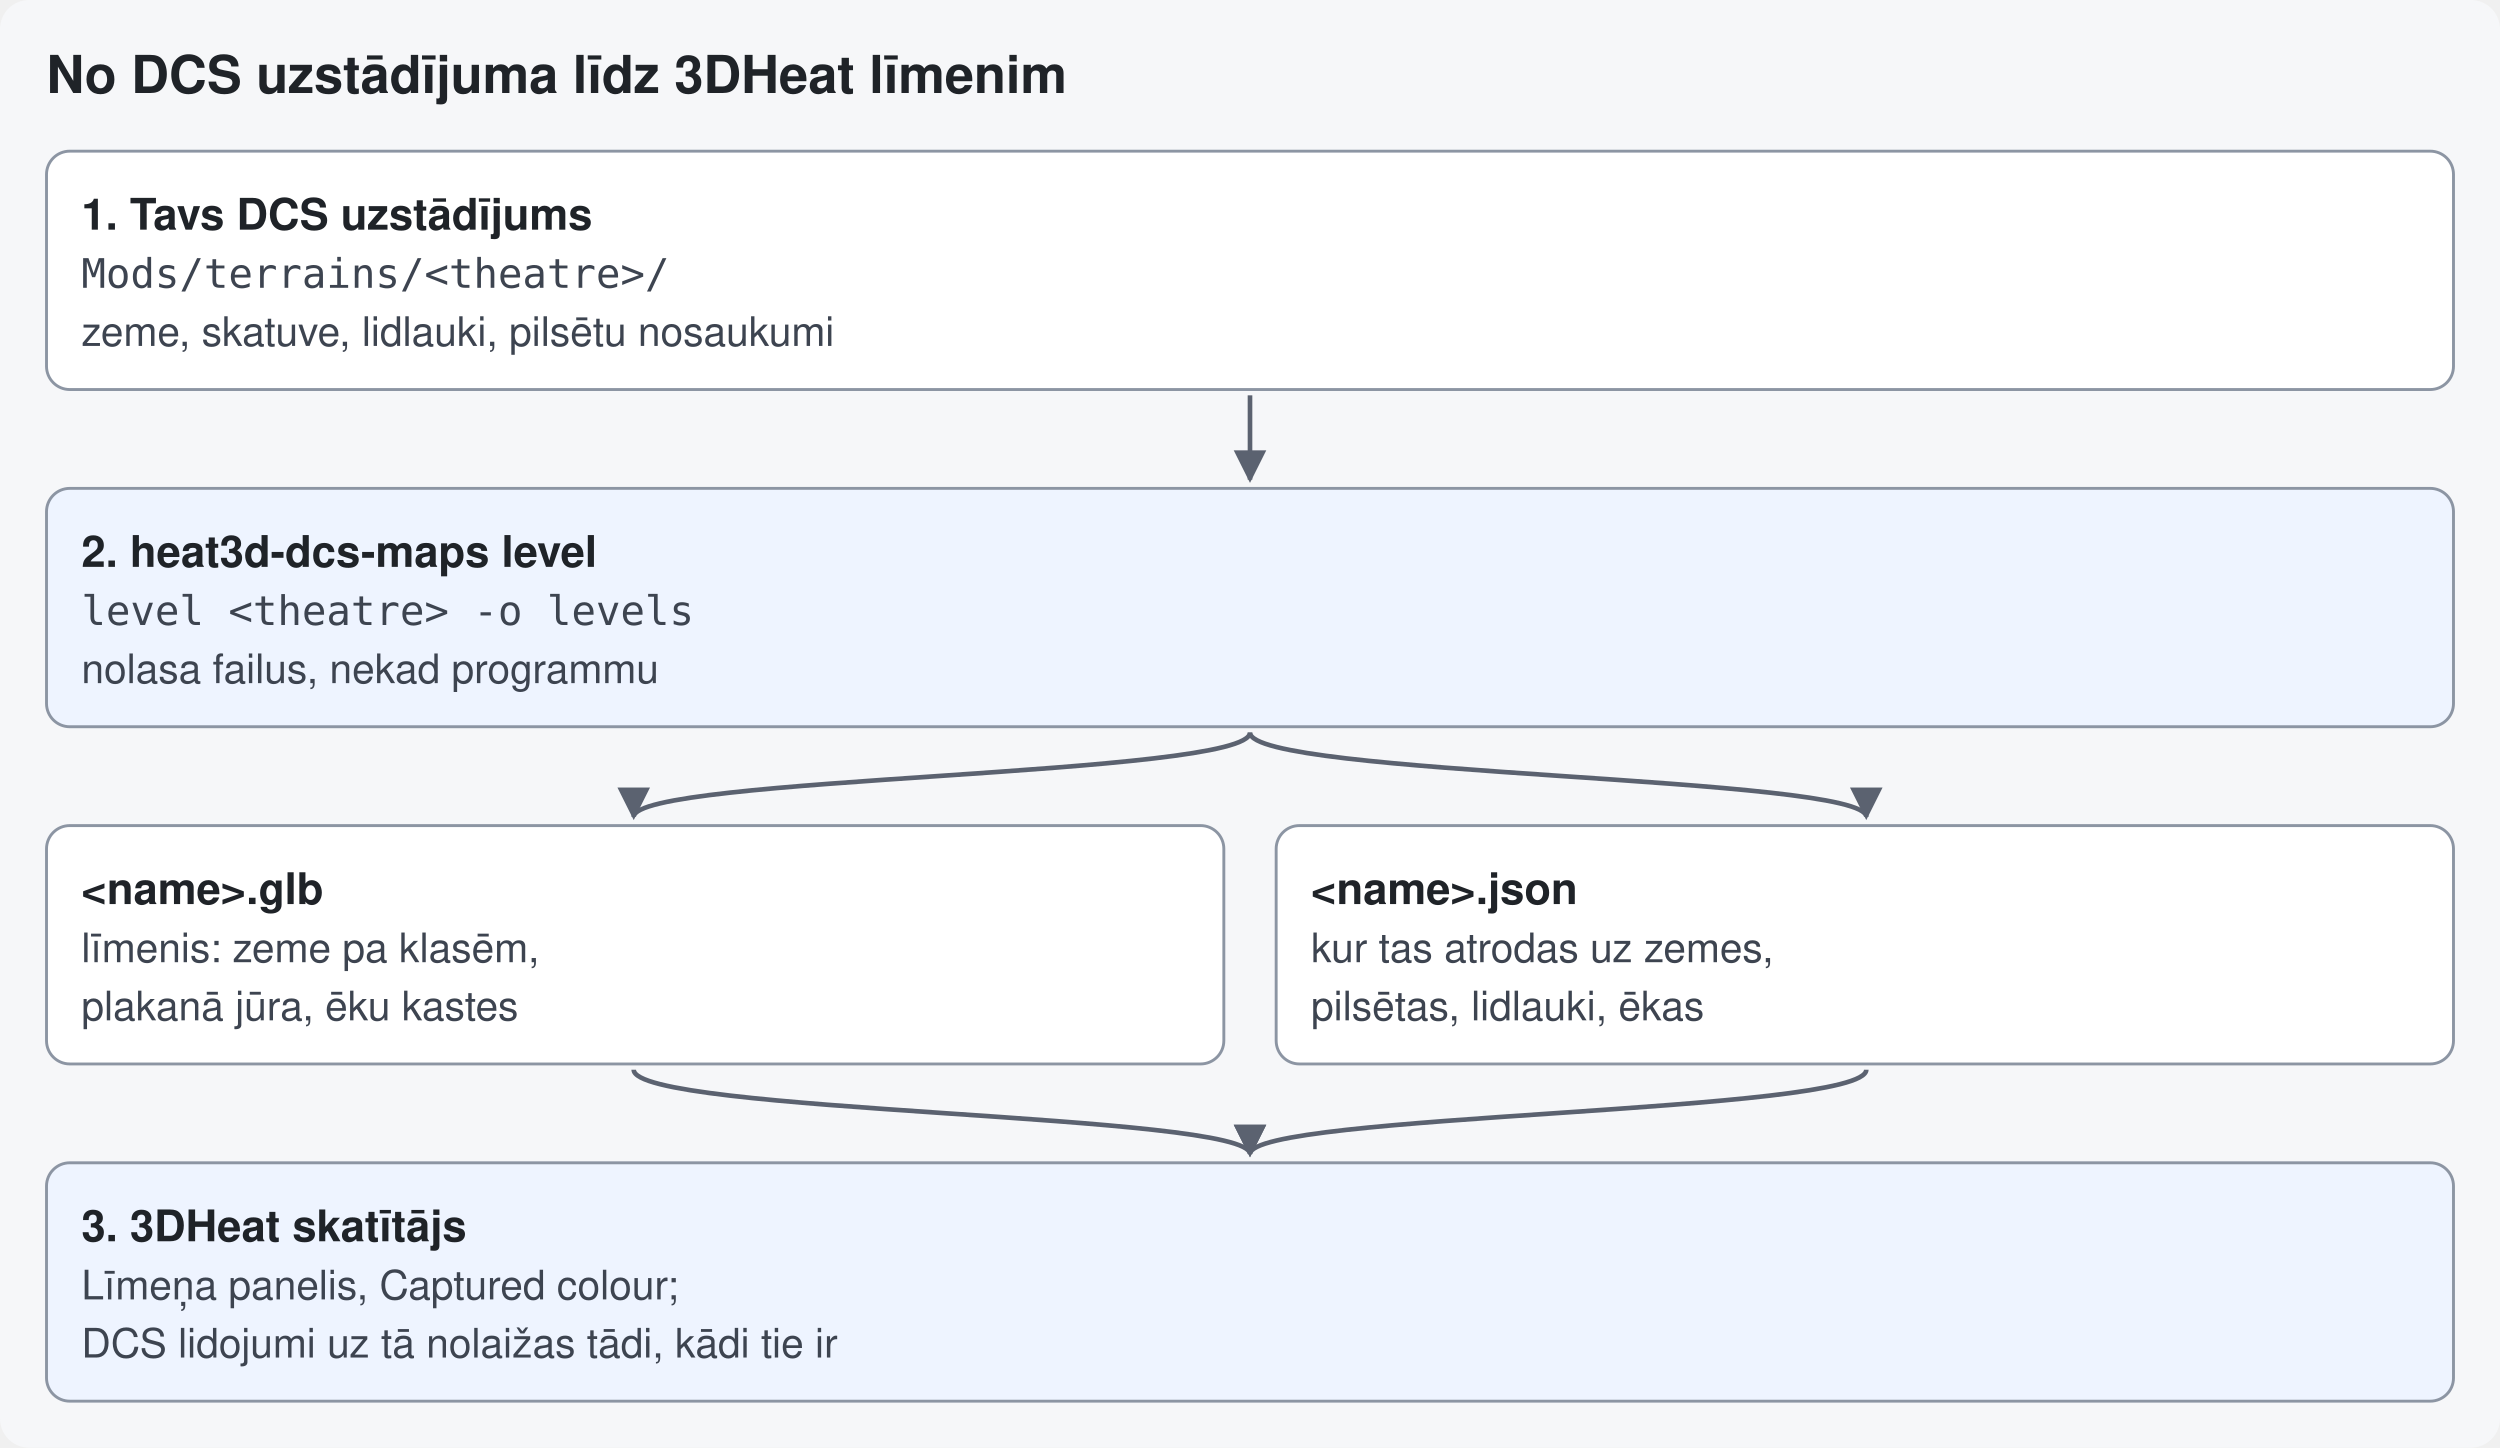
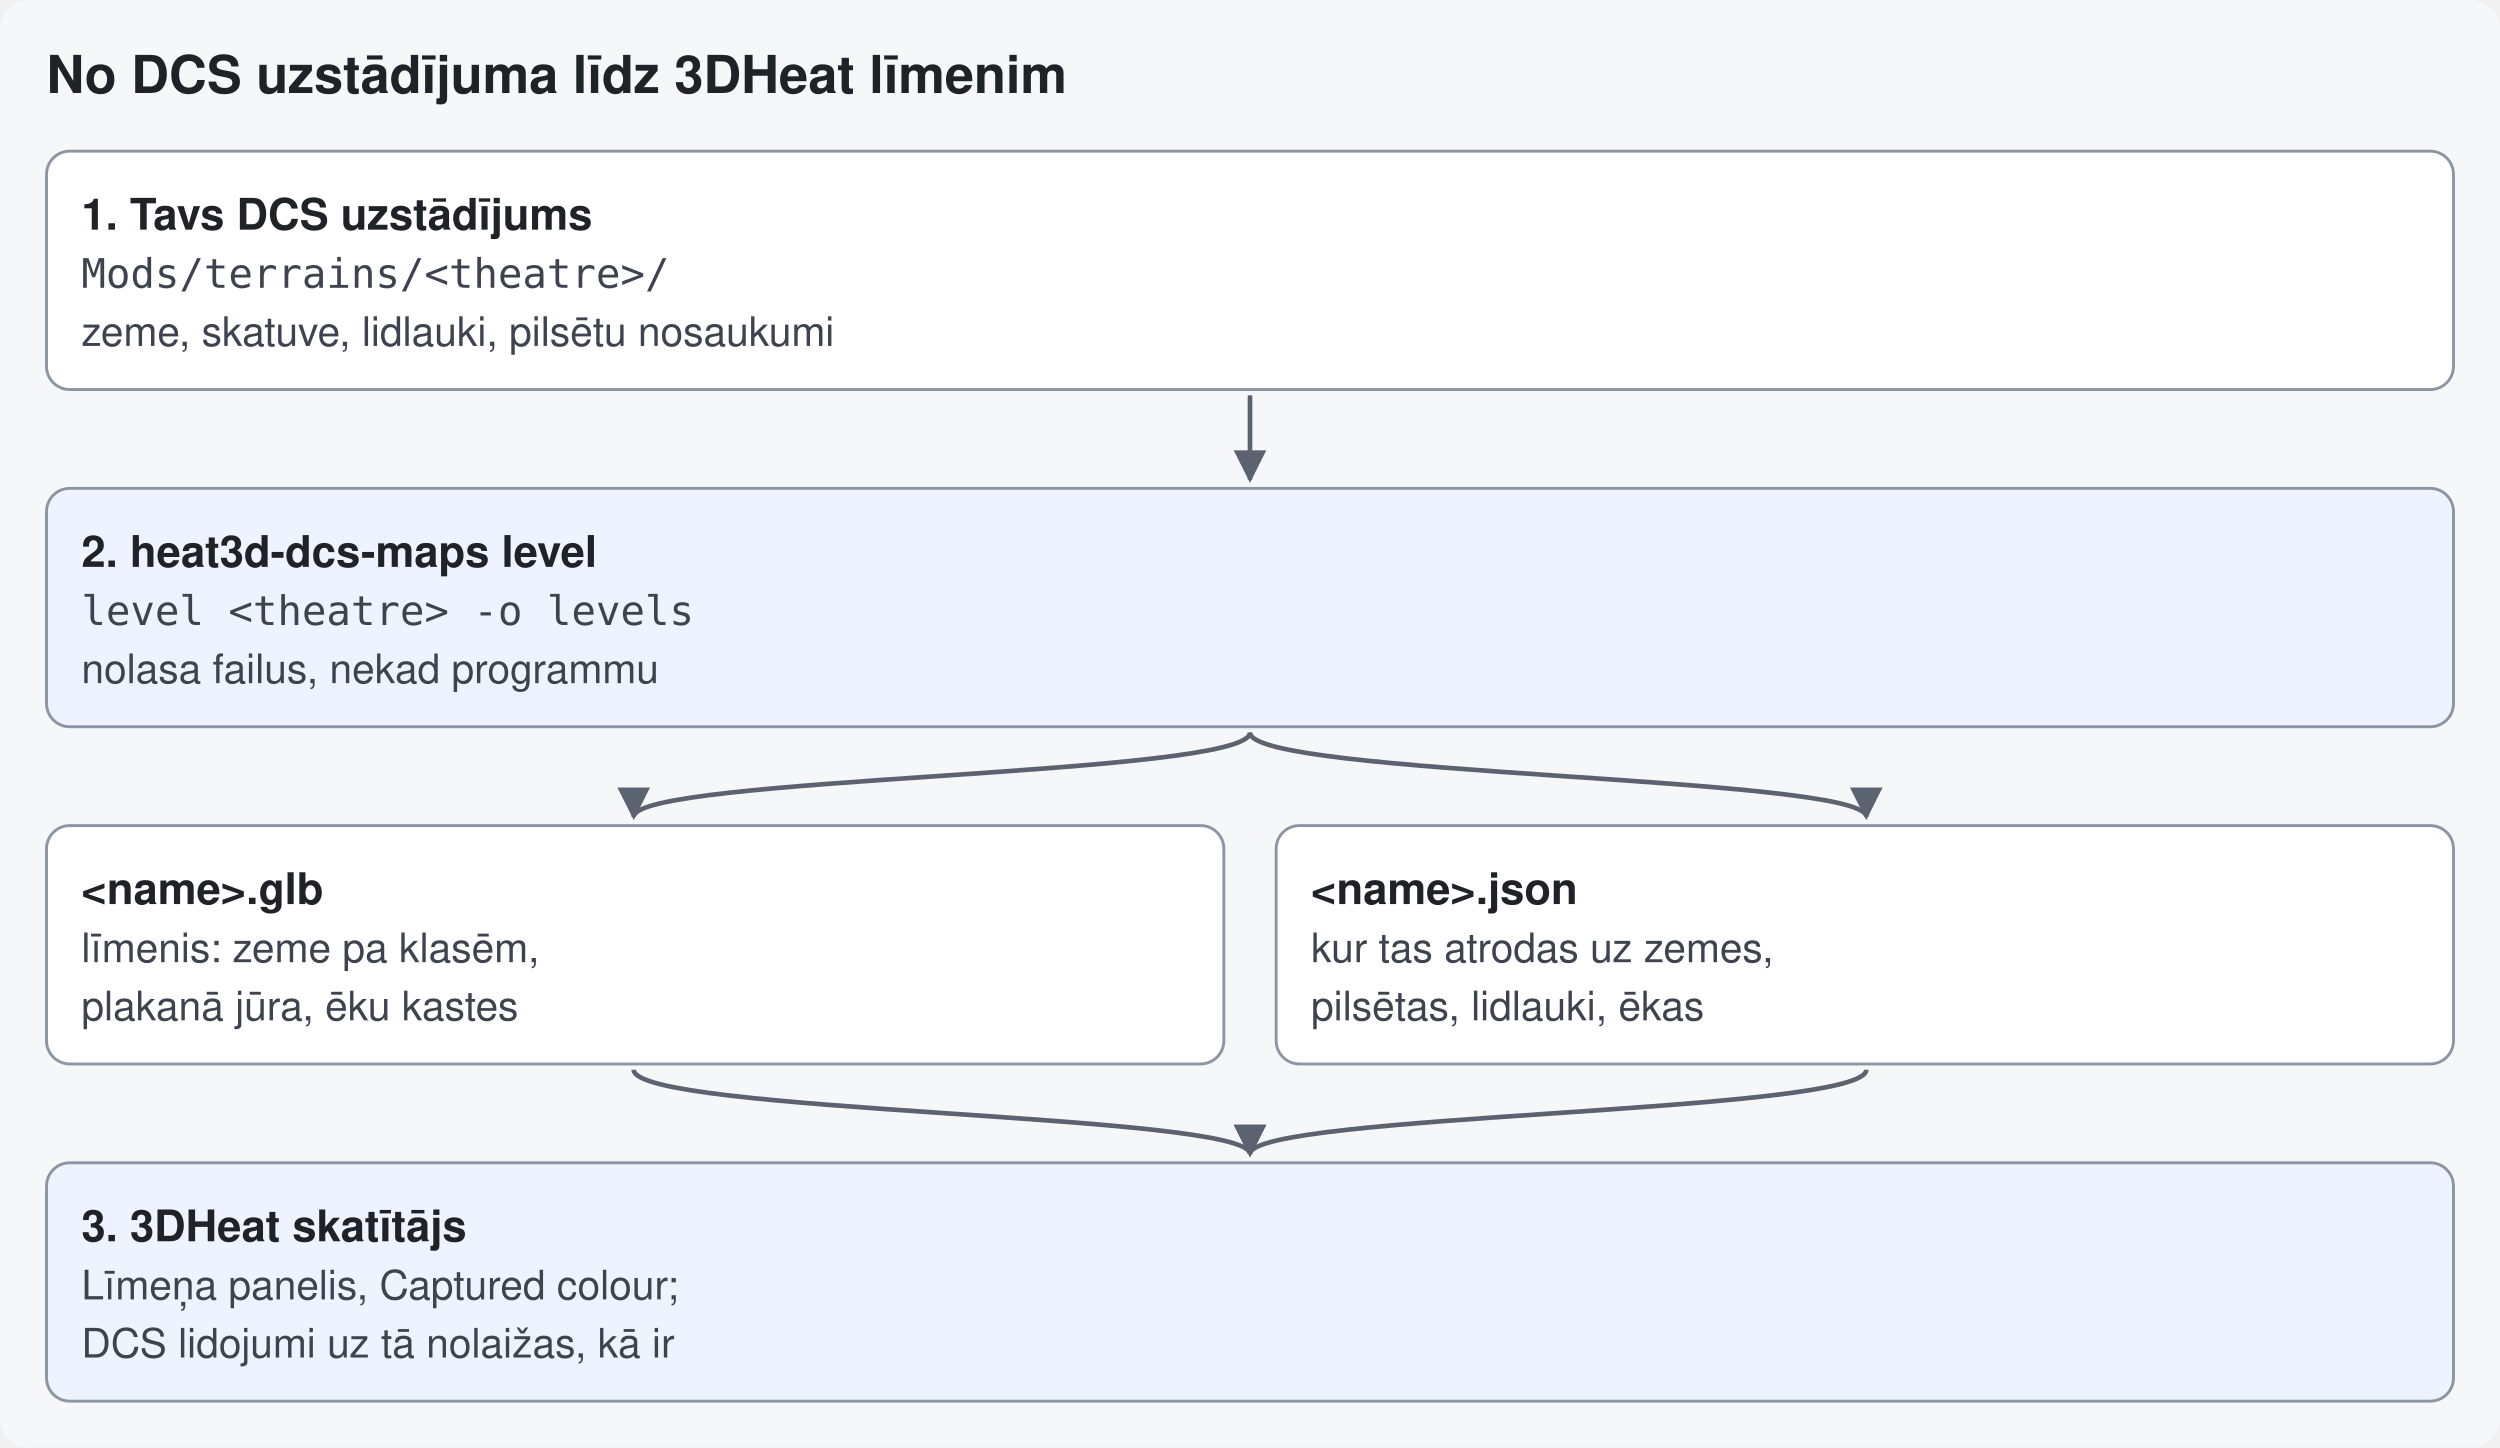
<svg xmlns="http://www.w3.org/2000/svg" width="860" height="498" viewBox="0 0 860 498" font-family="Segoe UI,Helvetica,Arial,sans-serif">
  <defs>
    <marker id="a" viewBox="0 0 10 10" refX="9" refY="5" markerWidth="7" markerHeight="7" orient="auto">
      <path d="M0,0L10,5L0,10z" fill="#5b6270" />
    </marker>
  </defs>
  <rect width="860" height="498" rx="10" fill="#f6f7f9" />
  <text x="16" y="32" font-size="18" fill="#1f2328" font-weight="600">No DCS uzstādījuma līdz 3DHeat līmenim</text>
  <rect x="16" y="52" width="828" height="82" rx="8" fill="#ffffff" stroke="#8c95a3" />
  <text x="28" y="79" font-size="15" fill="#1f2328" font-weight="600">1. Tavs DCS uzstādījums</text>
  <text x="28" y="99" font-size="14" fill="#3d4450" font-family="Consolas,Menlo,monospace">Mods/terrains/&lt;theatre&gt;/</text>
  <text x="28" y="119" font-size="14" fill="#3d4450">zeme, skatuve, lidlauki, pilsētu nosaukumi</text>
  <rect x="16" y="168" width="828" height="82" rx="8" fill="#eef4ff" stroke="#8c95a3" />
  <text x="28" y="195" font-size="15" fill="#1f2328" font-weight="600">2. heat3d-dcs-maps level</text>
  <text x="28" y="215" font-size="14" fill="#3d4450" font-family="Consolas,Menlo,monospace">level &lt;theatre&gt; -o levels</text>
  <text x="28" y="235" font-size="14" fill="#3d4450">nolasa failus, nekad programmu</text>
  <path d="M430,136 C430,151.0 430,151.0 430,165" fill="none" stroke="#5b6270" stroke-width="1.6" marker-end="url(#a)" />
  <rect x="16" y="284" width="405" height="82" rx="8" fill="#ffffff" stroke="#8c95a3" />
  <text x="28" y="311" font-size="15" fill="#1f2328" font-weight="600">&lt;name&gt;.glb</text>
  <text x="28" y="331" font-size="14" fill="#3d4450">līmenis: zeme pa klasēm,</text>
  <text x="28" y="351" font-size="14" fill="#3d4450">plakanā jūra, ēku kastes</text>
  <rect x="439" y="284" width="405" height="82" rx="8" fill="#ffffff" stroke="#8c95a3" />
  <text x="451" y="311" font-size="15" fill="#1f2328" font-weight="600">&lt;name&gt;.json</text>
  <text x="451" y="331" font-size="14" fill="#3d4450">kur tas atrodas uz zemes,</text>
  <text x="451" y="351" font-size="14" fill="#3d4450">pilsētas, lidlauki, ēkas</text>
  <path d="M430,252 C430,267.0 218,267.0 218,281" fill="none" stroke="#5b6270" stroke-width="1.6" marker-end="url(#a)" />
  <path d="M430,252 C430,267.0 642,267.0 642,281" fill="none" stroke="#5b6270" stroke-width="1.6" marker-end="url(#a)" />
  <rect x="16" y="400" width="828" height="82" rx="8" fill="#eef4ff" stroke="#8c95a3" />
  <text x="28" y="427" font-size="15" fill="#1f2328" font-weight="600">3. 3DHeat skatītājs</text>
  <text x="28" y="447" font-size="14" fill="#3d4450">Līmeņa panelis, Captured colour;</text>
-   <text x="28" y="467" font-size="14" fill="#3d4450">DCS lidojumi uz tā nolaižas tādi, kādi tie ir</text>
+   <text x="28" y="467" font-size="14" fill="#3d4450">DCS lidojumi uz tā nolaižas, kā ir</text>
  <path d="M218,368 C218,383.0 430,383.0 430,397" fill="none" stroke="#5b6270" stroke-width="1.6" marker-end="url(#a)" />
  <path d="M642,368 C642,383.0 430,383.0 430,397" fill="none" stroke="#5b6270" stroke-width="1.6" marker-end="url(#a)" />
</svg>
